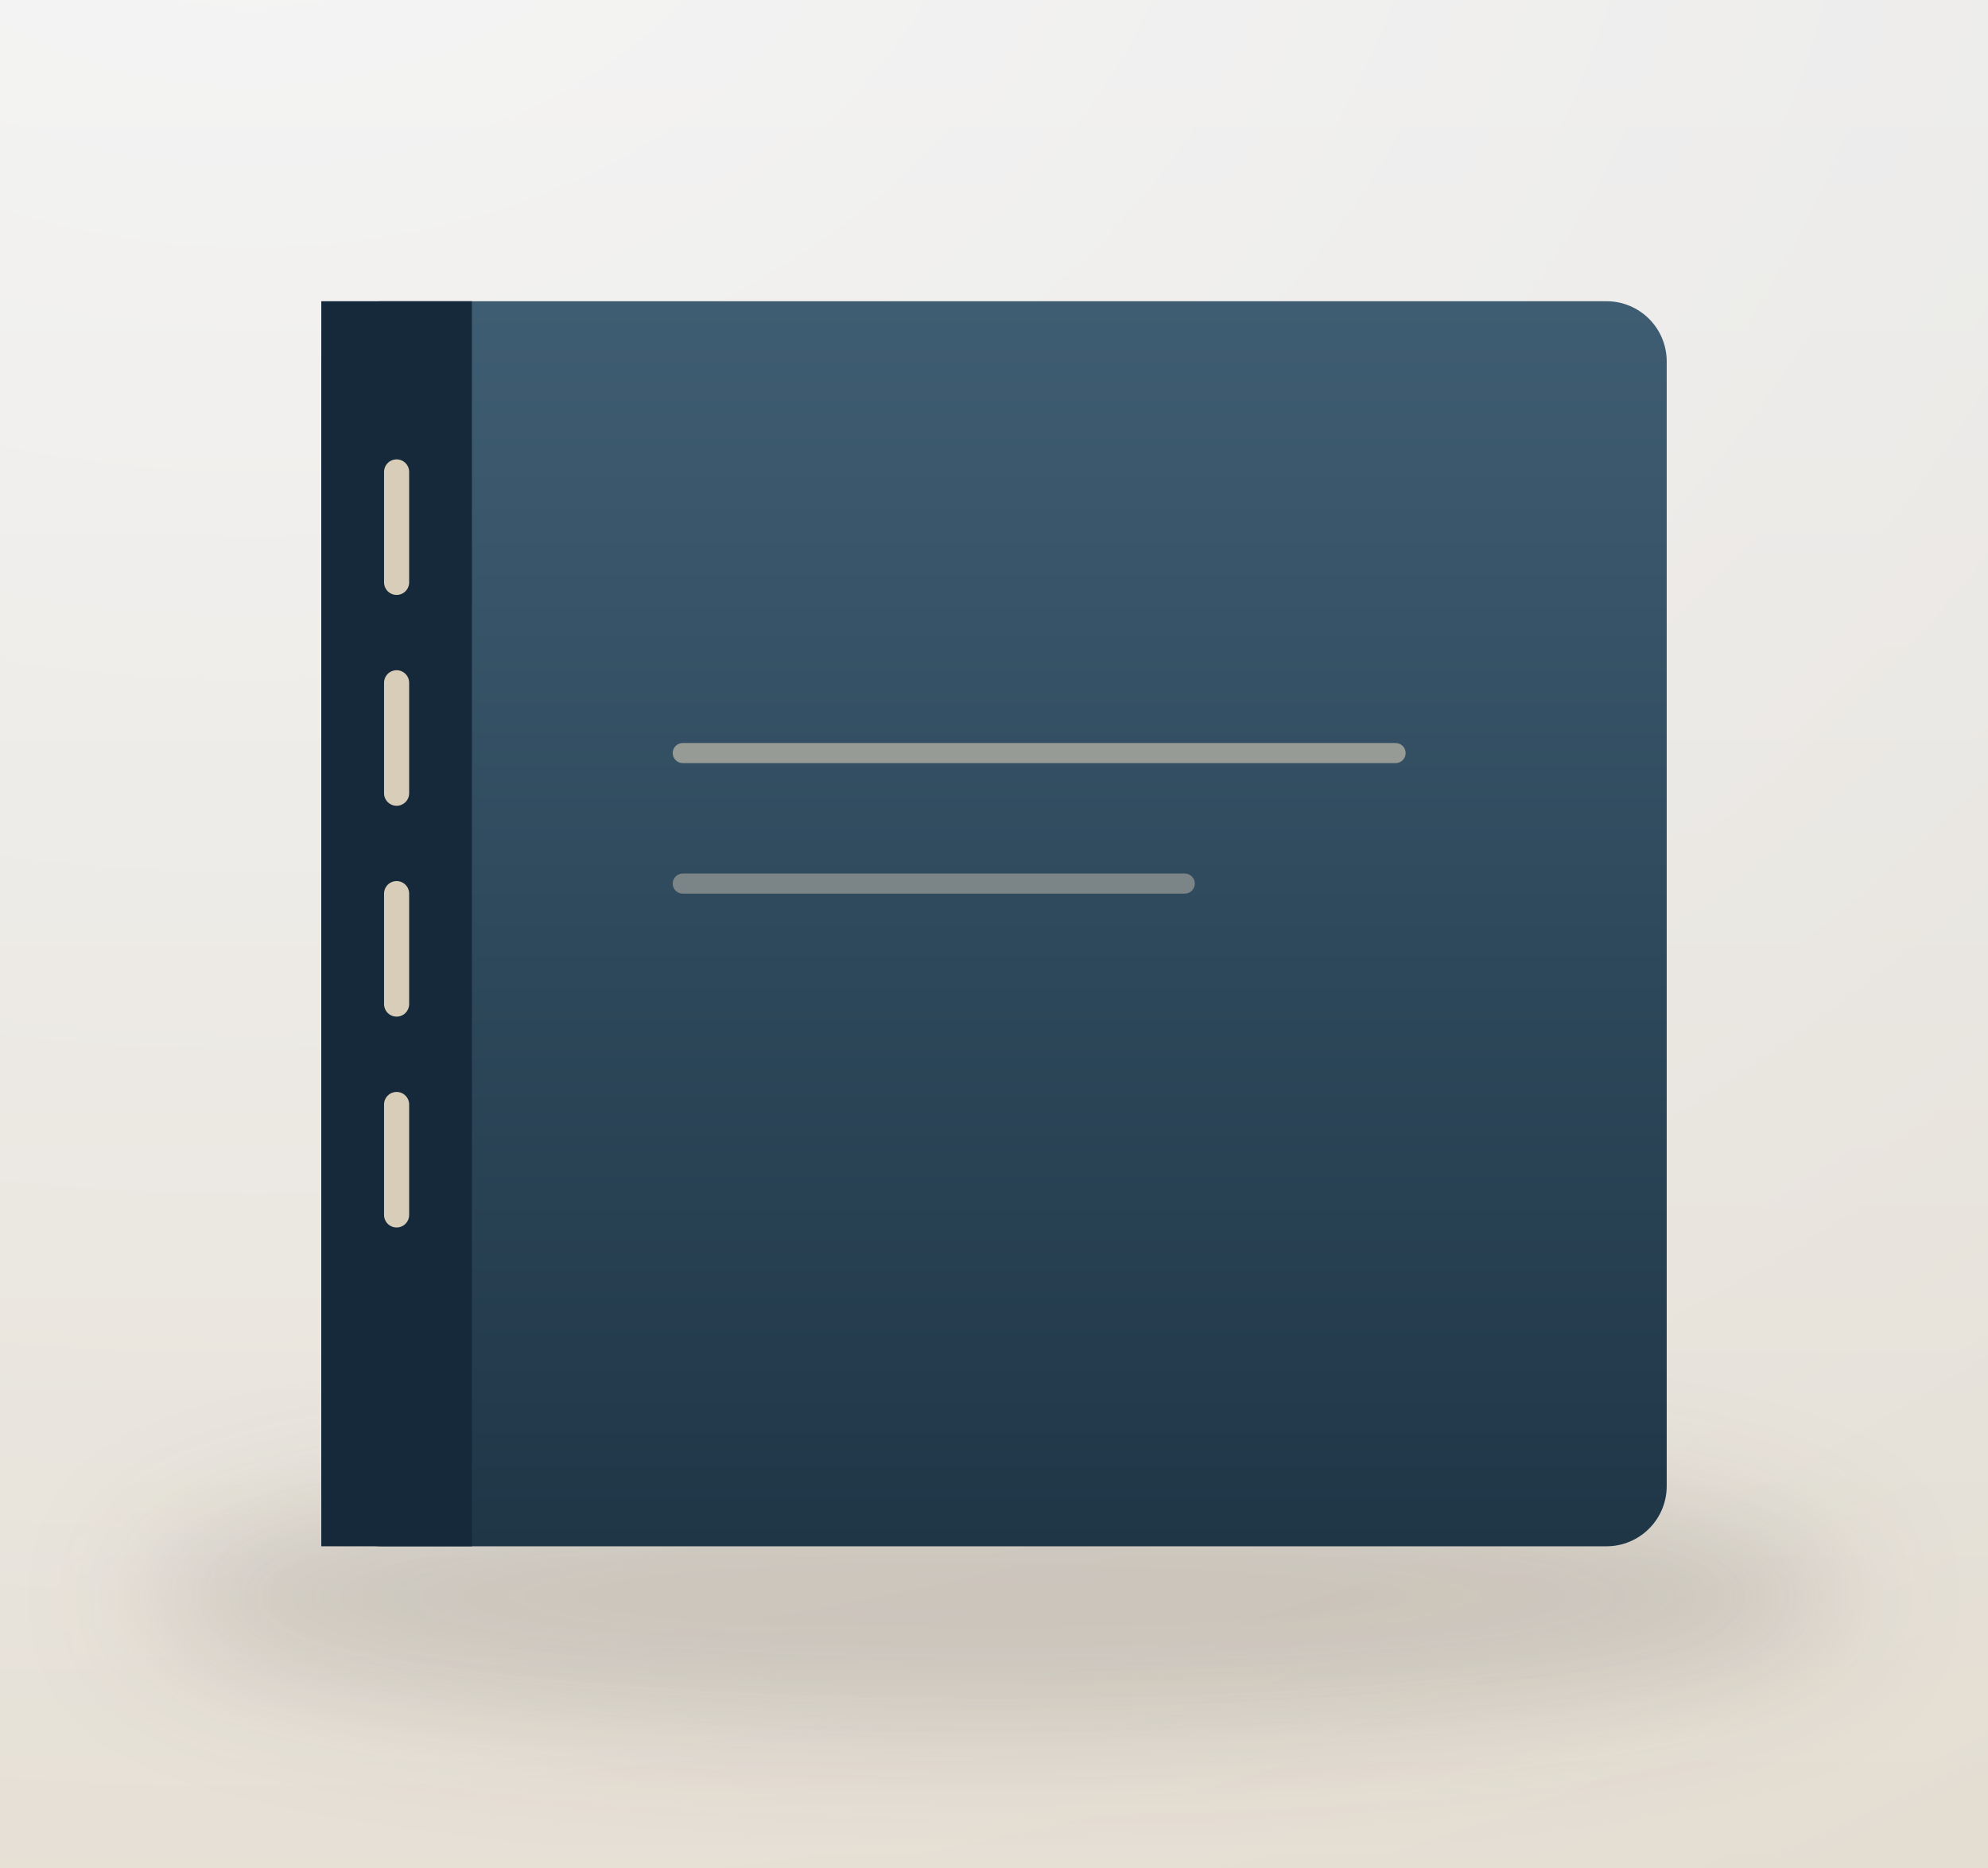
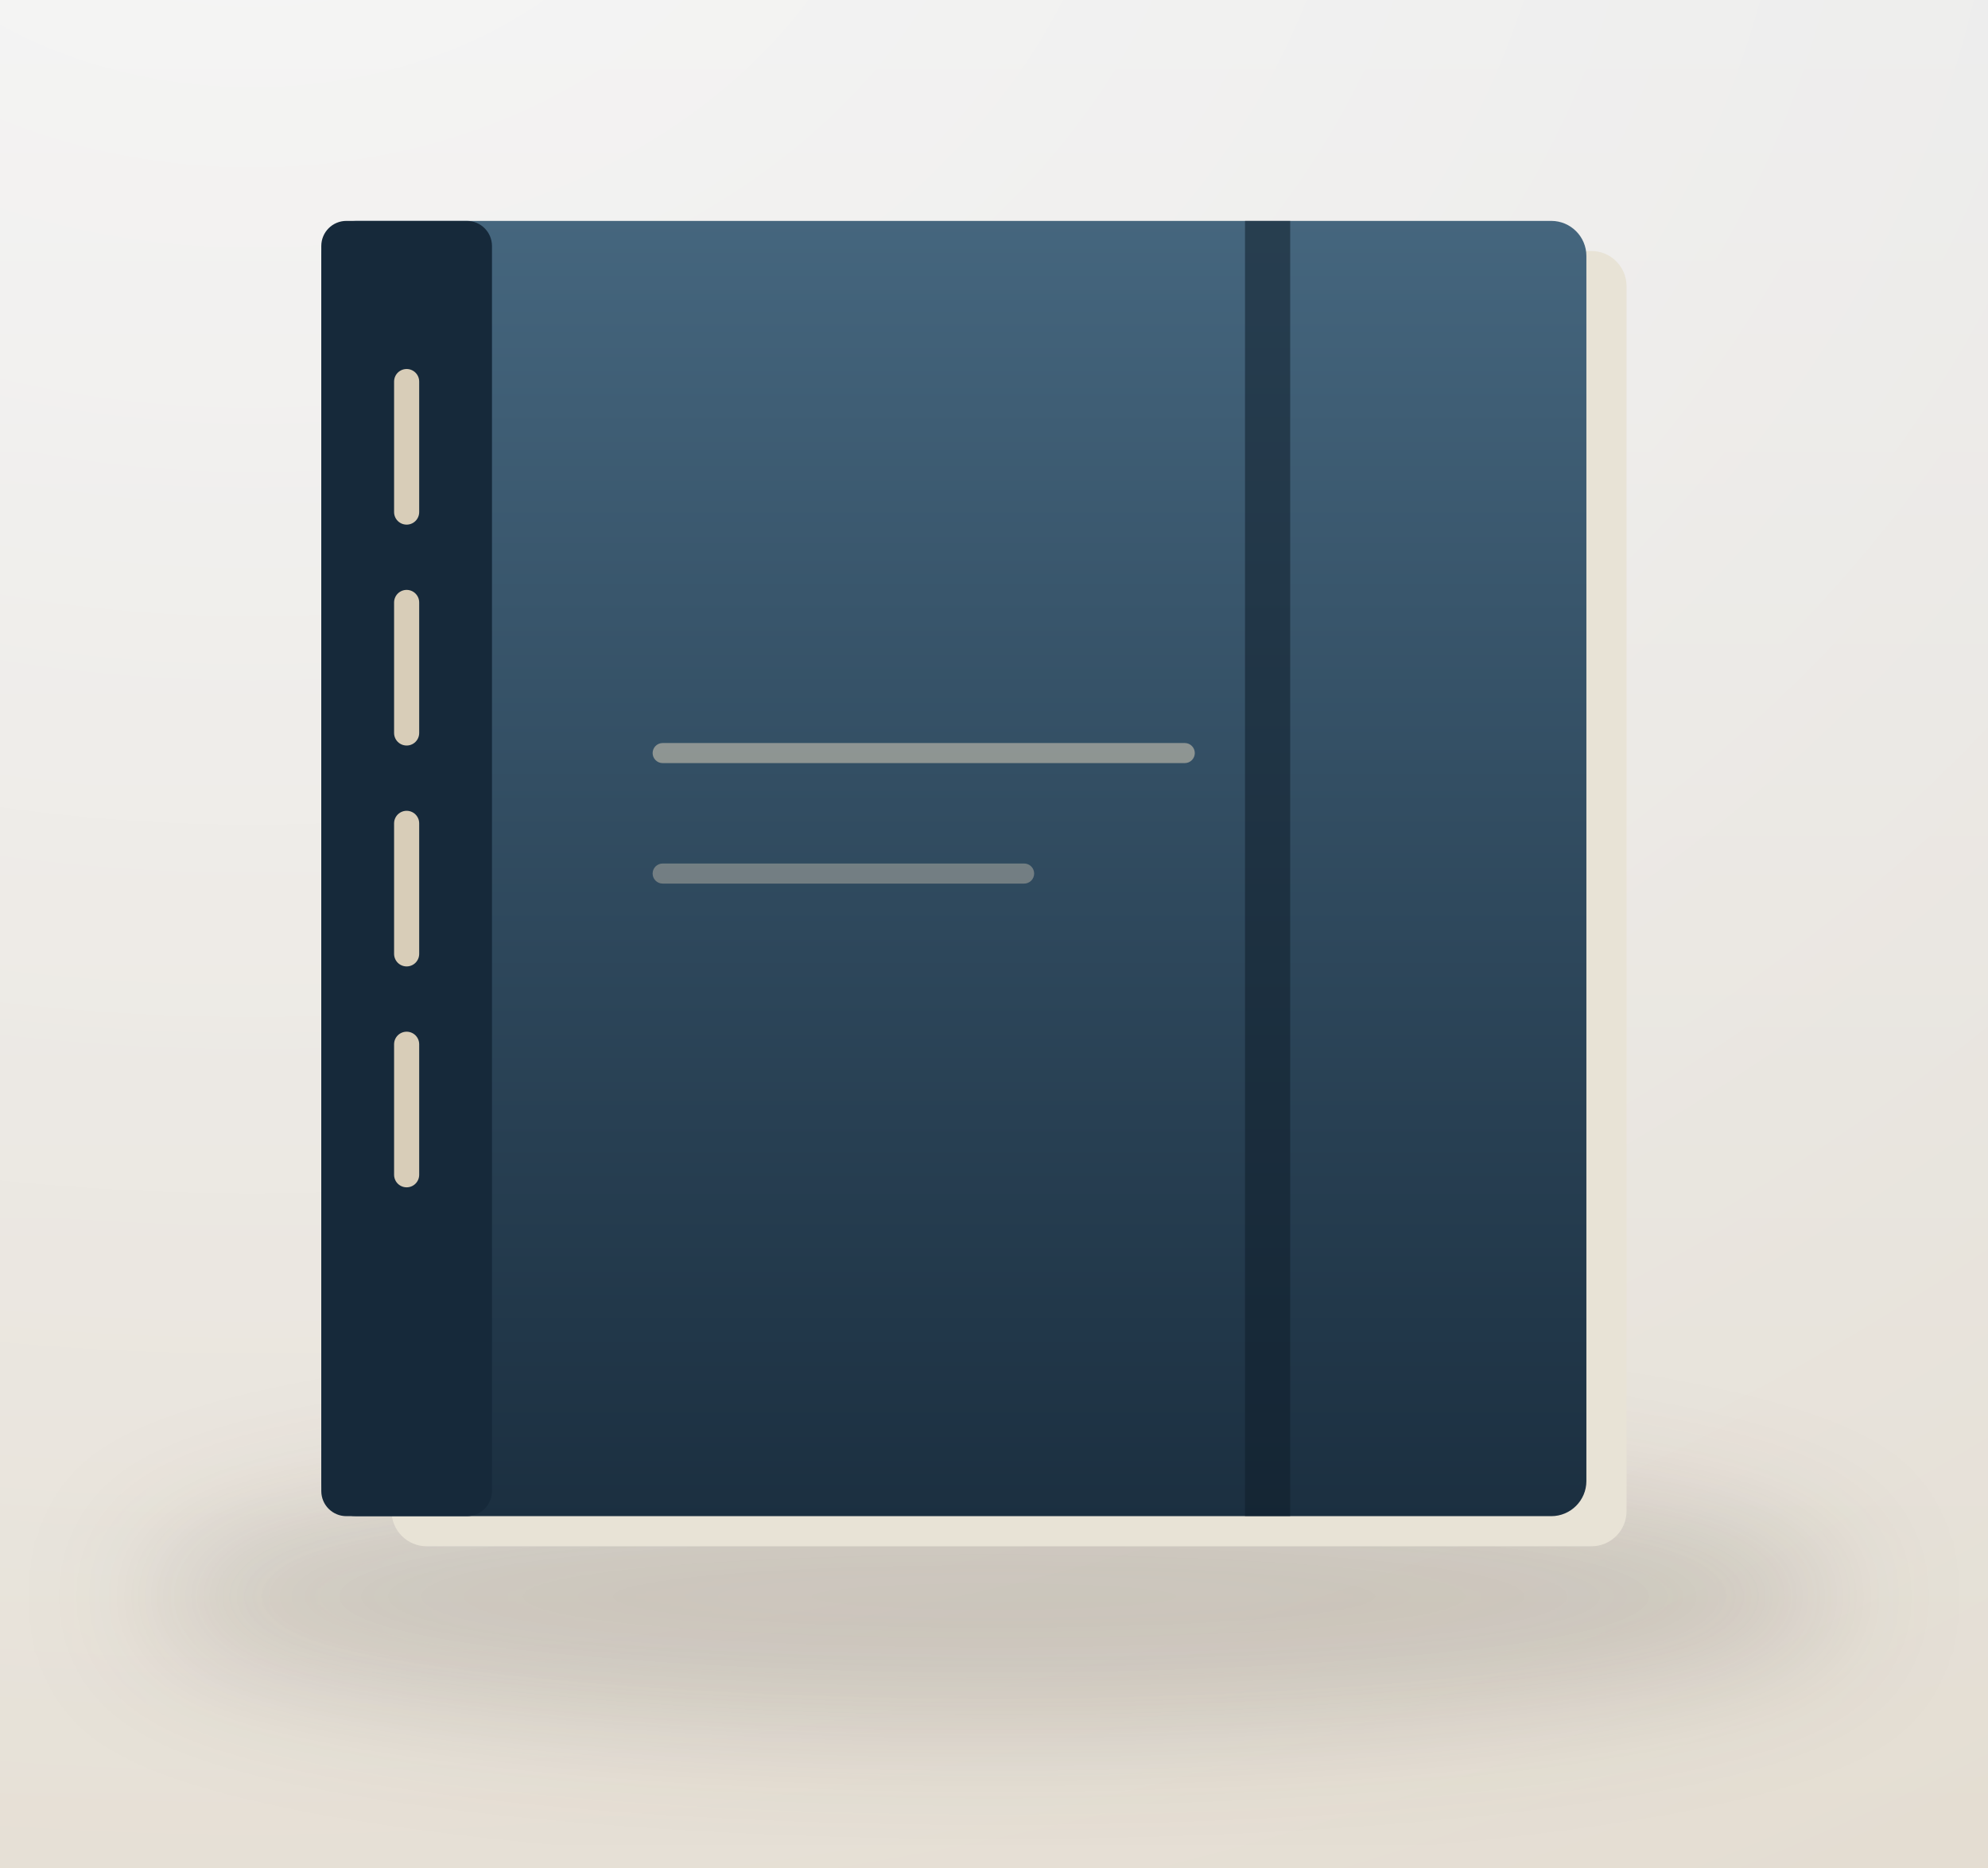
<svg xmlns="http://www.w3.org/2000/svg" viewBox="222 152 396 372" width="792" height="744">
  <defs>
    <linearGradient id="f" x1="0" y1="0" x2="0" y2="1">
-       <stop offset="0" stop-color="#e8eaee" />
+       <stop offset="0" stop-color="#e9ebef" />
      <stop offset="1" stop-color="#e3dbcd" />
    </linearGradient>
    <radialGradient id="jour" cx=".34" cy=".18" r=".8">
      <stop offset="0" stop-color="#fff" stop-opacity=".6" />
      <stop offset="1" stop-color="#fff" stop-opacity="0" />
    </radialGradient>
    <filter id="douce" x="-45%" y="-45%" width="190%" height="190%">
      <feGaussianBlur stdDeviation="13" />
    </filter>
  </defs>
  <rect width="800" height="600" fill="url(#f)" />
  <rect width="800" height="600" fill="url(#jour)" />
  <ellipse cx="420" cy="470" rx="170" ry="26" fill="#3a2f22" opacity=".17" filter="url(#douce)" />
  <defs>
    <linearGradient id="n" x1="0" y1="0" x2="0" y2="1">
-       <stop offset="0" stop-color="#3f5d72" />
-       <stop offset="1" stop-color="#1f3647" />
+       <stop offset="0" stop-color="#45667e" />
+       <stop offset="1" stop-color="#1b2f40" />
    </linearGradient>
  </defs>
-   <rect x="286" y="212" width="268" height="248" rx="12" fill="url(#n)" />
-   <rect x="286" y="212" width="30" height="248" fill="#16293a" />
-   <path d="M301 246v22M301 288v22M301 330v22M301 372v22" stroke="#d8cdb8" stroke-width="5" stroke-linecap="round" />
-   <rect x="356" y="300" width="146" height="4" rx="2" fill="#d8cdb8" opacity=".6" />
-   <rect x="356" y="326" width="104" height="4" rx="2" fill="#d8cdb8" opacity=".45" />
+   <rect x="300" y="202" width="246" height="258" rx="7" fill="#e8e3d6" />
+   <rect x="286" y="196" width="252" height="258" rx="7" fill="url(#n)" />
+   <rect x="286" y="196" width="34" height="258" rx="5" fill="#16293a" />
+   <path d="M303 228v26M303 272v26M303 316v26M303 360v26" stroke="#d8cdb8" stroke-width="5" stroke-linecap="round" />
+   <rect x="470" y="196" width="9" height="258" fill="#0f1d29" opacity=".55" />
+   <rect x="352" y="300" width="108" height="4" rx="2" fill="#d8cdb8" opacity=".55" />
+   <rect x="352" y="324" width="76" height="4" rx="2" fill="#d8cdb8" opacity=".4" />
</svg>
